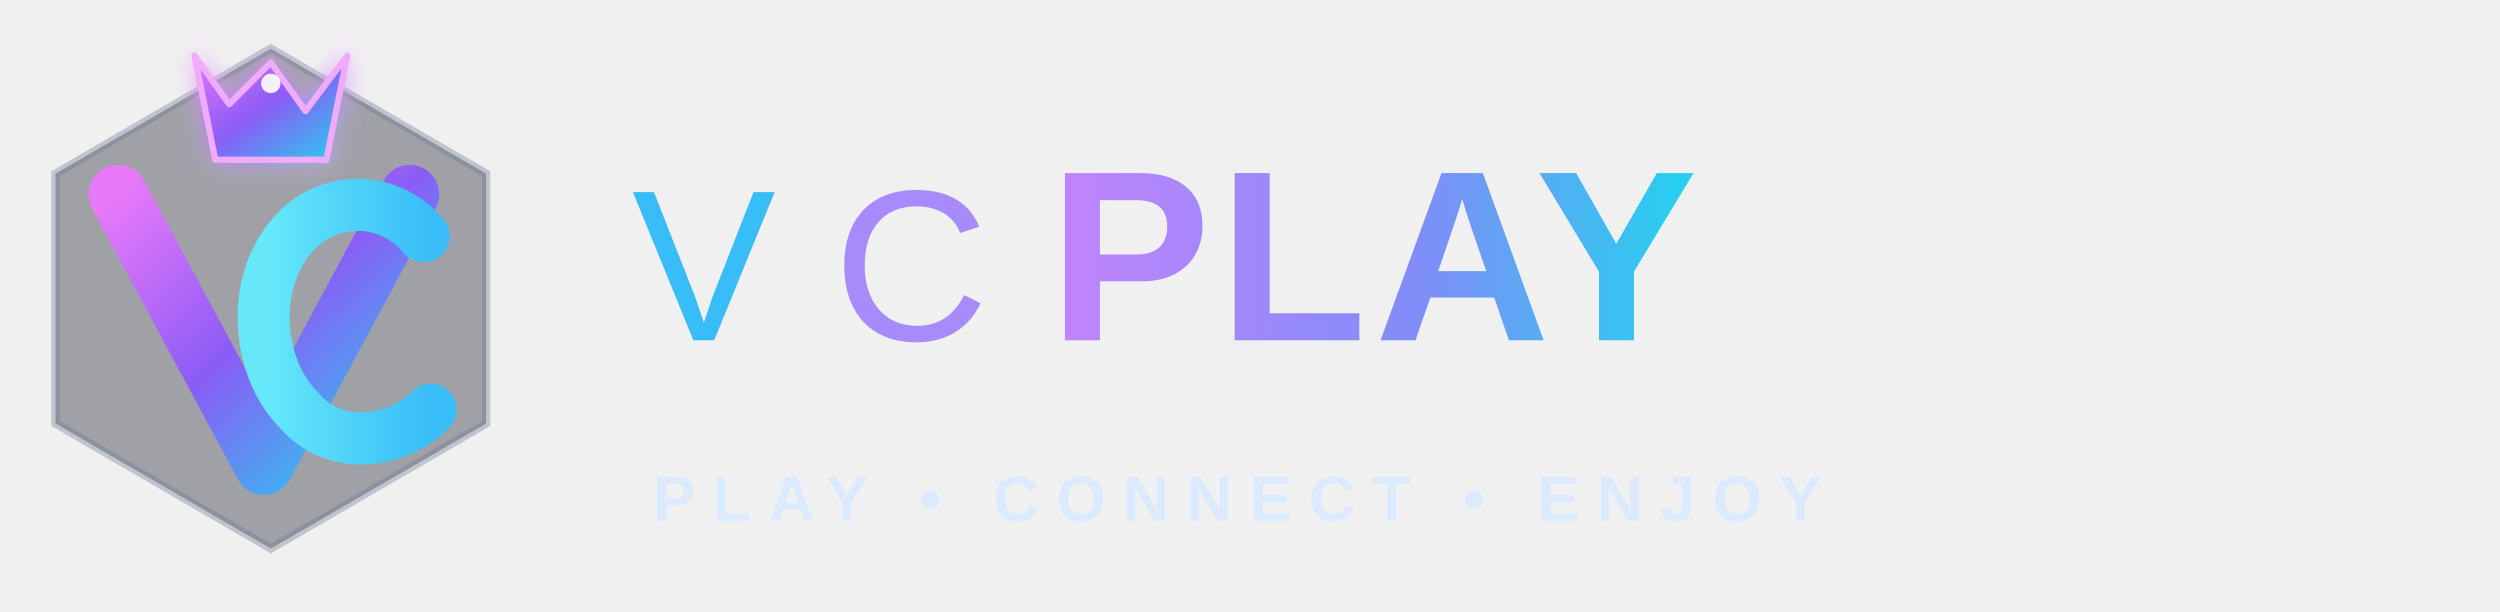
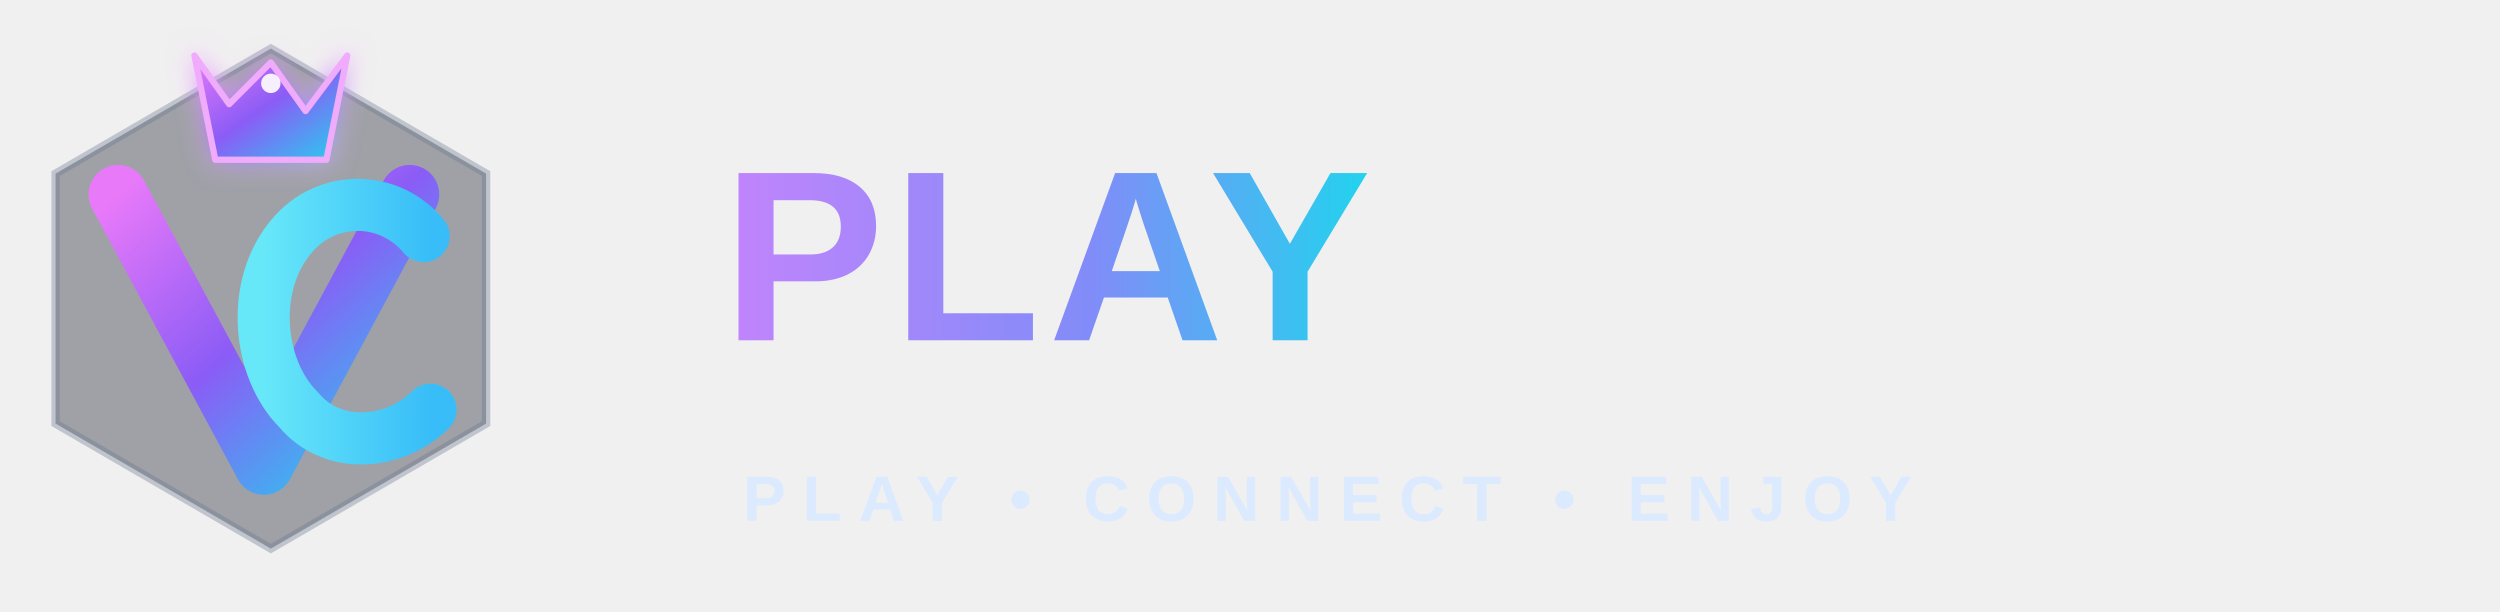
<svg xmlns="http://www.w3.org/2000/svg" viewBox="0 0 360 88" role="img" aria-labelledby="title desc">
  <defs>
    <linearGradient id="cage" x1="0" y1="0" x2="1" y2="1">
      <stop offset="0" stop-color="#e879f9" />
      <stop offset=".48" stop-color="#8b5cf6" />
      <stop offset="1" stop-color="#22d3ee" />
    </linearGradient>
    <linearGradient id="cyan" x1="0" y1="0" x2="1" y2="0">
      <stop stop-color="#67e8f9" />
      <stop offset="1" stop-color="#38bdf8" />
    </linearGradient>
    <linearGradient id="play" x1="0" y1="0" x2="1" y2="0">
      <stop stop-color="#c084fc" />
      <stop offset=".56" stop-color="#818cf8" />
      <stop offset="1" stop-color="#22d3ee" />
    </linearGradient>
    <filter id="softGlow" x="-40%" y="-40%" width="180%" height="180%">
      <feGaussianBlur stdDeviation="1.8" result="blur" />
      <feMerge>
        <feMergeNode in="blur" />
        <feMergeNode in="SourceGraphic" />
      </feMerge>
    </filter>
  </defs>
  <path d="M8 25 39 7 70 25 70 61 39 79 8 61Z" fill="#111827" fill-opacity=".36" stroke="#64748b" stroke-opacity=".34" stroke-width="1.2" />
  <path d="M17 28 38 67 59 28" fill="none" stroke="url(#cage)" stroke-width="8.5" stroke-linecap="round" stroke-linejoin="round" />
  <path d="M61 34 C56 28 47 28 42 34 C36 41 37 53 43 59 C48 65 57 64 62 59" fill="none" stroke="url(#cyan)" stroke-width="7.5" stroke-linecap="round" />
  <path d="M28 8 33 15 39 9 44 16 50 8 47 23 31 23Z" fill="url(#cage)" stroke="#f0abfc" stroke-width=".9" stroke-linejoin="round" filter="url(#softGlow)" />
  <circle cx="39" cy="12" r="1.4" fill="#fff" opacity=".9" />
-   <text x="91" y="49" font-family="Michroma, Orbitron, Arial, sans-serif" font-size="31" font-weight="400" fill="#38bdf8">V</text>
-   <text x="120" y="49" font-family="Michroma, Orbitron, Arial, sans-serif" font-size="31" font-weight="400" fill="#a78bfa">C</text>
-   <text x="151" y="49" font-family="Orbitron, Rajdhani, Arial, sans-serif" font-size="35" font-weight="900" letter-spacing="1.1" fill="url(#play)">PLAY</text>
-   <path d="M93 58H286" stroke="url(#play)" stroke-width="1.2" stroke-linecap="round" opacity=".72" />
-   <text x="94" y="75" font-family="Arial, Helvetica, sans-serif" font-size="9.2" font-weight="700" letter-spacing="2.45" fill="#dbeafe">PLAY • CONNECT • ENJOY</text>
+   <text x="104" y="49" font-family="Orbitron, Rajdhani, Arial, sans-serif" font-size="35" font-weight="900" letter-spacing="1.1" fill="url(#play)">PLAY</text>
+   <path d="M106 58H286" stroke="url(#play)" stroke-width="1.2" stroke-linecap="round" opacity=".72" />
+   <text x="107" y="75" font-family="Arial, Helvetica, sans-serif" font-size="9.2" font-weight="700" letter-spacing="2.45" fill="#dbeafe">PLAY • CONNECT • ENJOY</text>
</svg>
